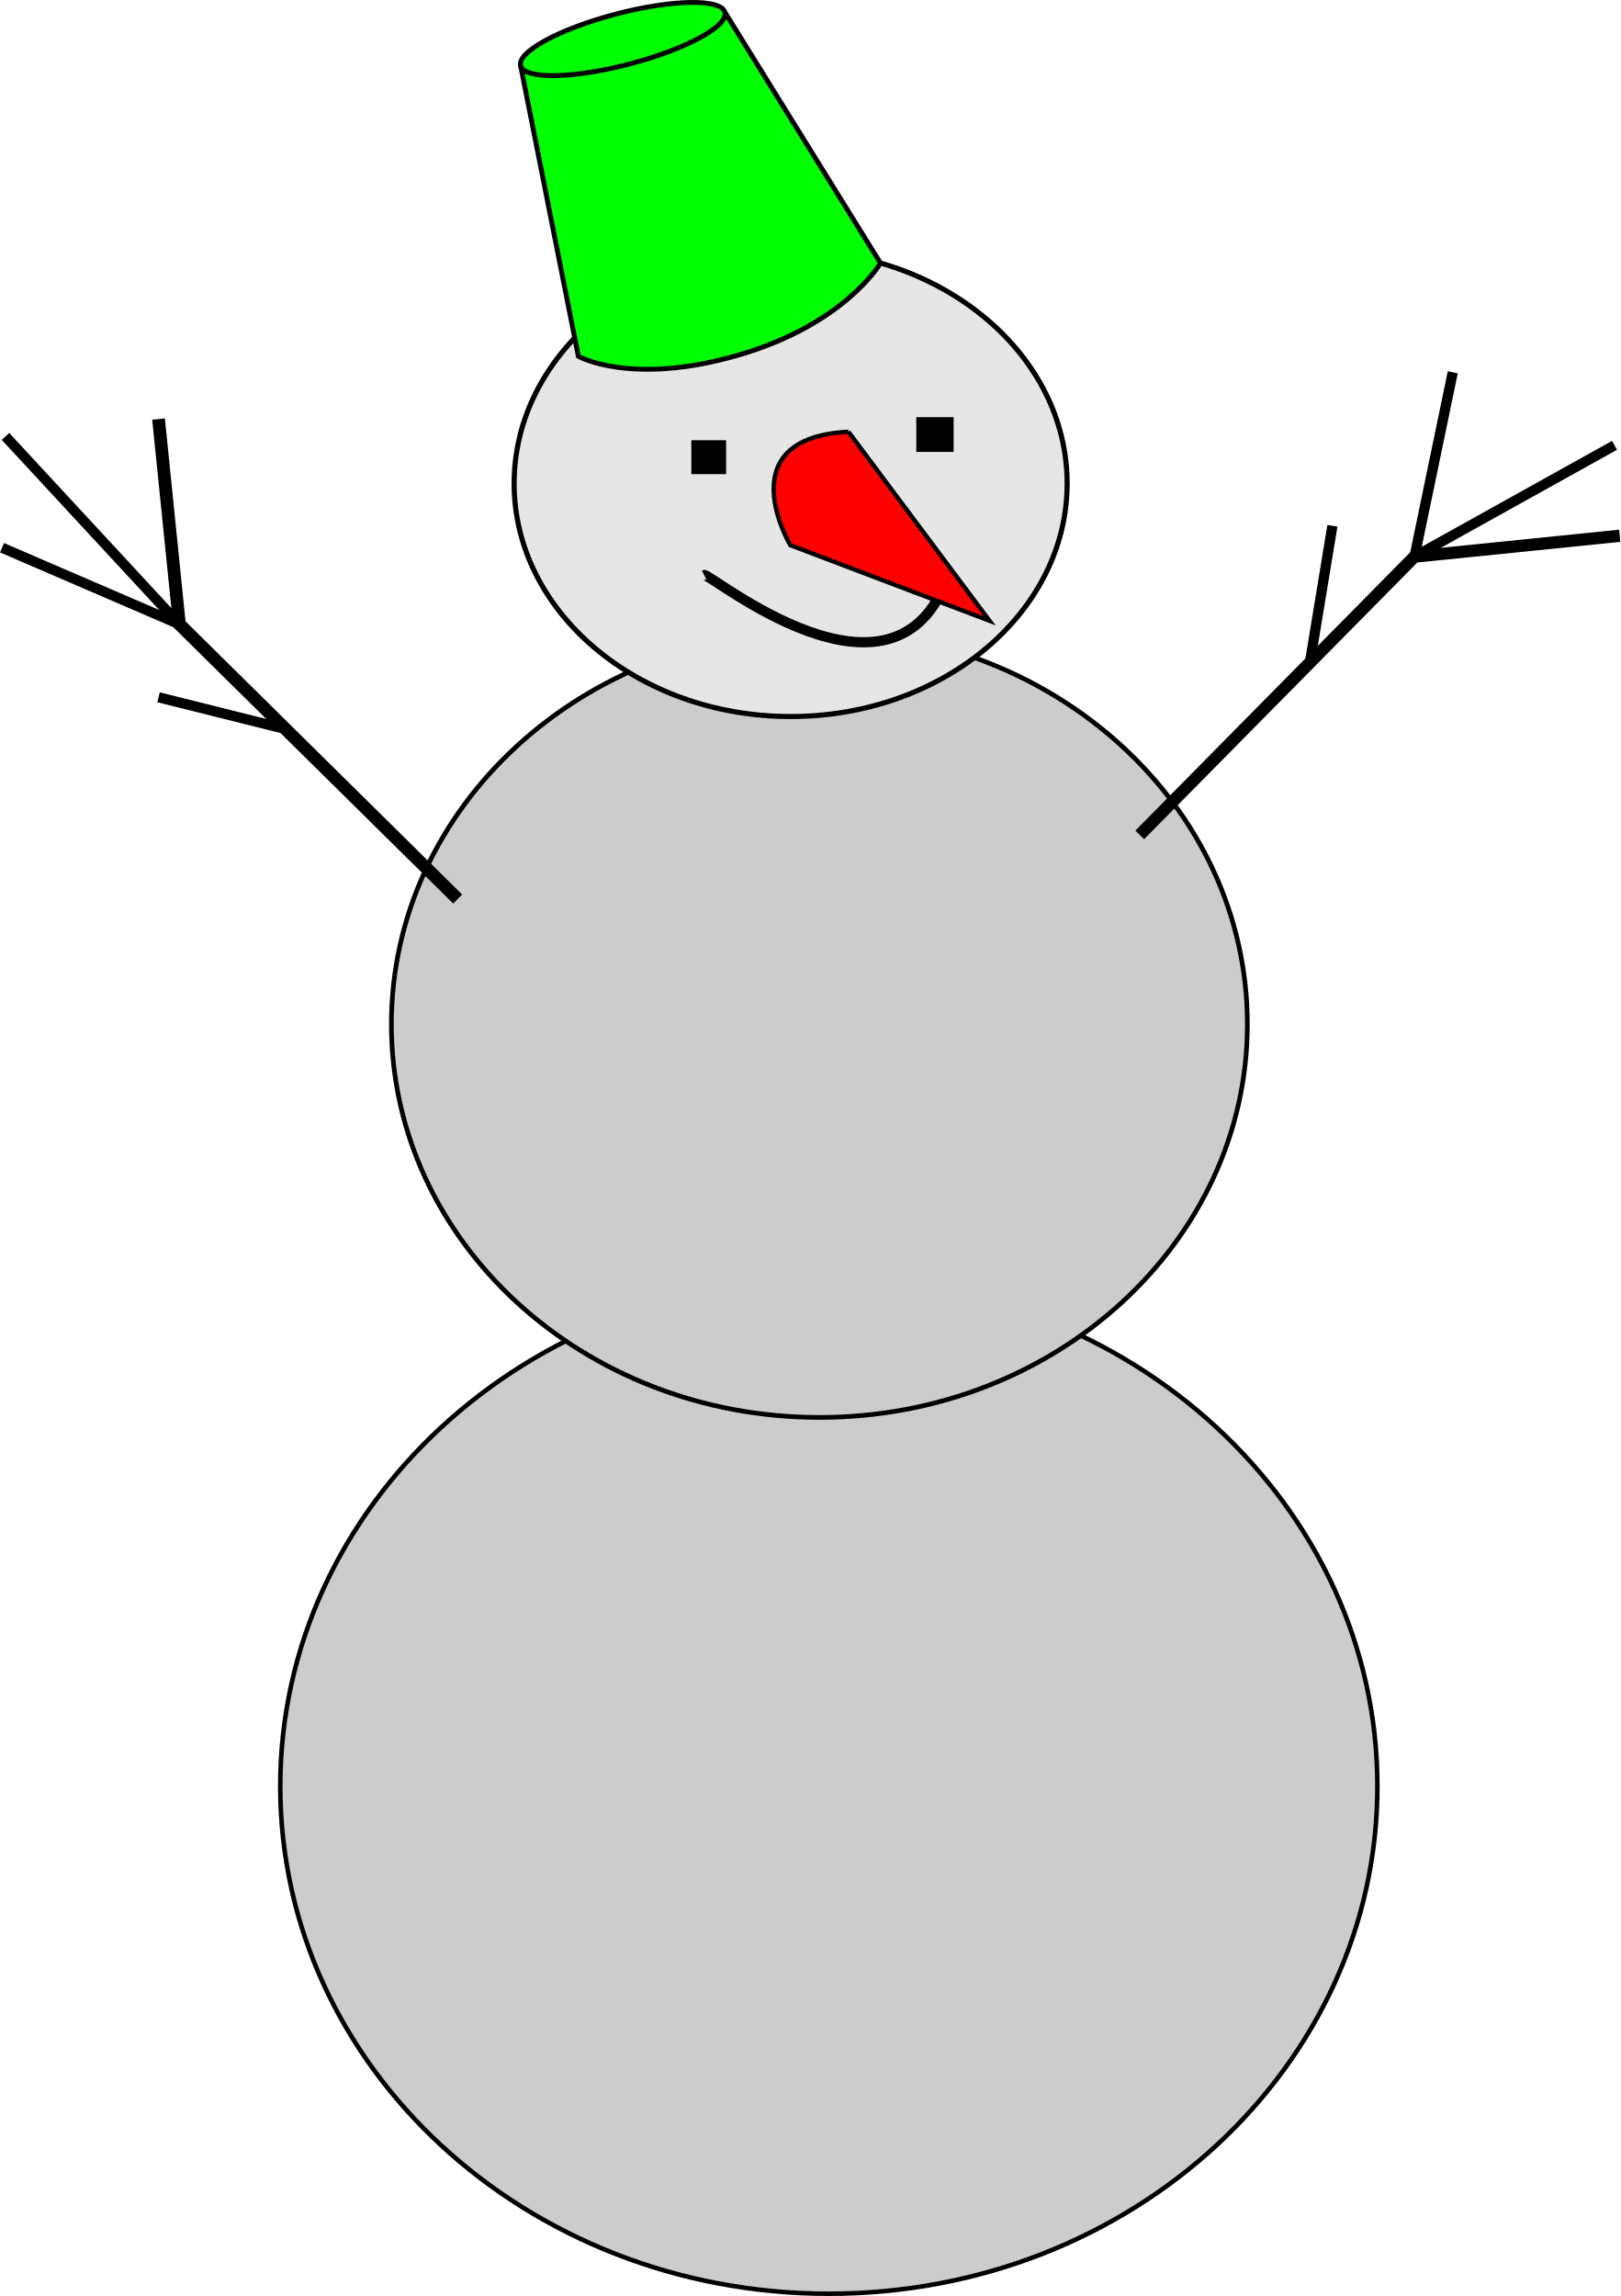
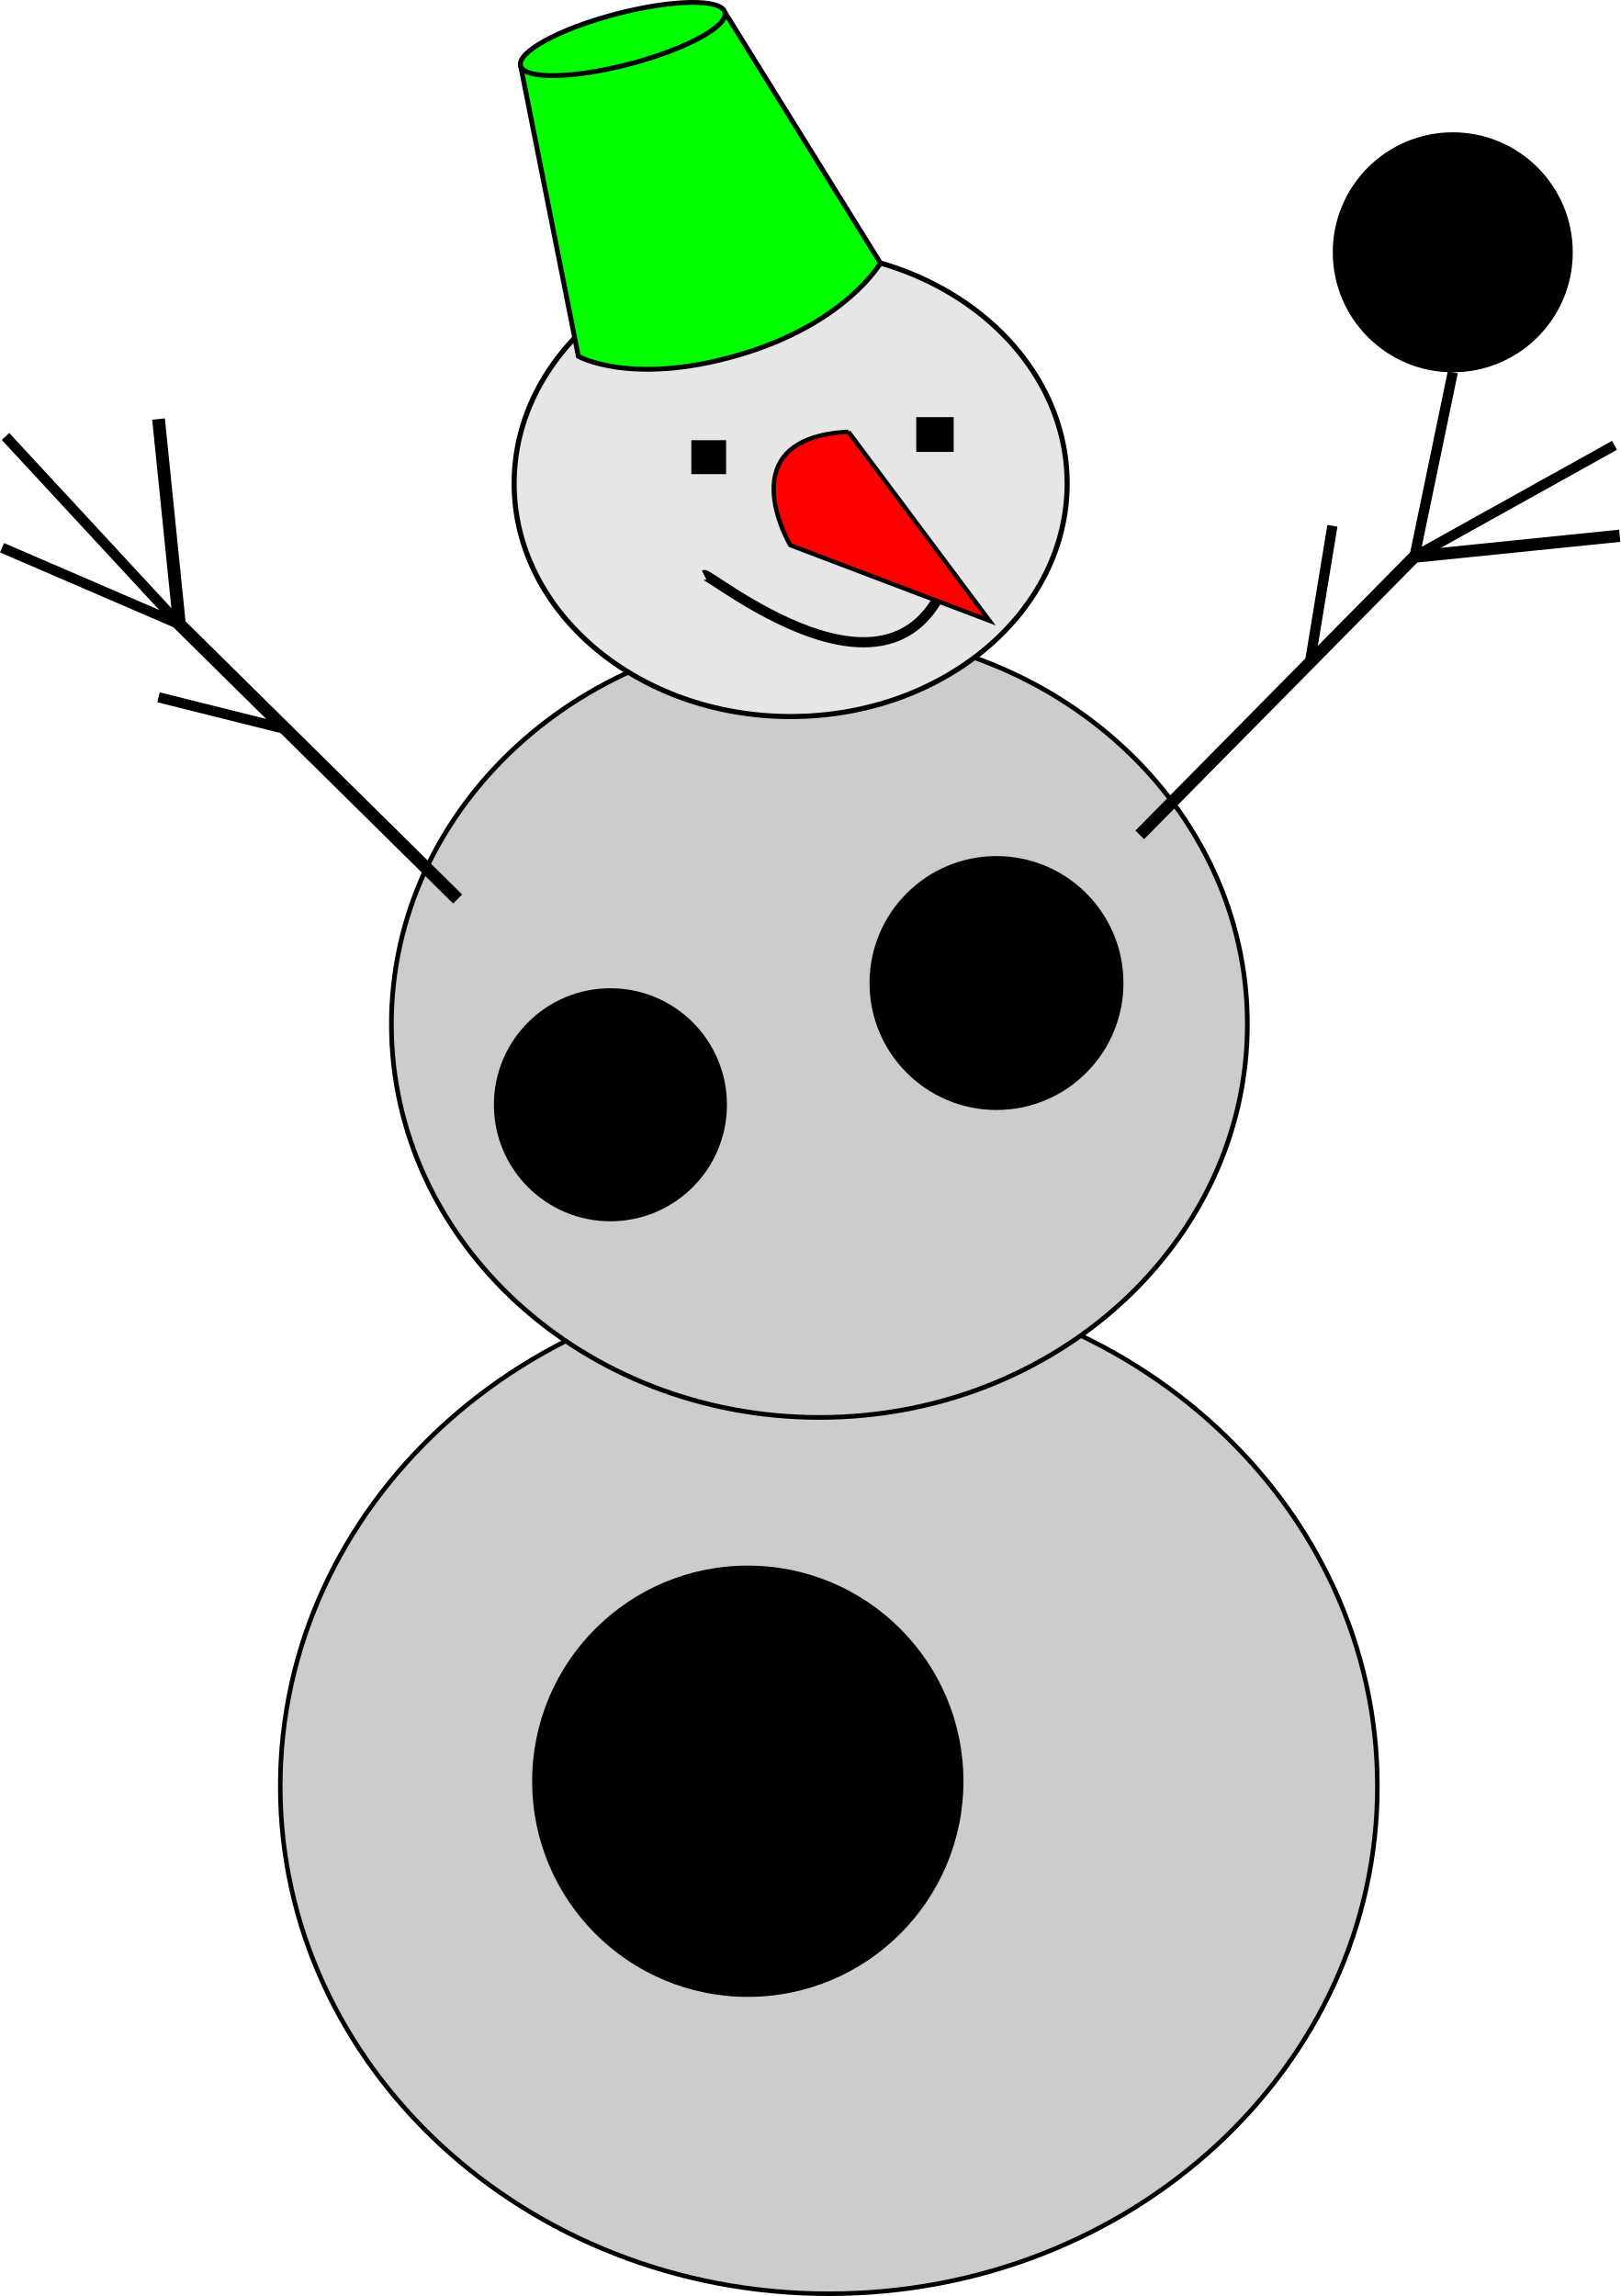
<svg xmlns="http://www.w3.org/2000/svg" version="1.1" id="svg2" viewBox="0 0 317.781 450.298" height="450.298" width="317.781">
  <defs id="defs4" />
  <ellipse style="fill:#cccccc;fill-rule:evenodd;stroke:#000000;stroke-width:0.892px;stroke-linecap:butt;stroke-linejoin:miter;stroke-opacity:1" id="path3357" cx="162.55" cy="350.342" rx="107.584" ry="99.51" />
  <ellipse style="fill:#cccccc;fill-rule:evenodd;stroke:#000000;stroke-width:0.918px;stroke-linecap:butt;stroke-linejoin:miter;stroke-opacity:1" id="path3359" cx="160.696" cy="200.875" rx="83.936" ry="77.115" />
  <ellipse style="fill:#e6e6e6;fill-rule:evenodd;stroke:#000000;stroke-width:1px;stroke-linecap:butt;stroke-linejoin:miter;stroke-opacity:1" id="path3361" cx="155.059" cy="94.823" rx="54.229" ry="45.703" />
  <path style="fill:#00ff00;fill-rule:evenodd;stroke:#000000;stroke-width:0.951px;stroke-linecap:butt;stroke-linejoin:miter;stroke-opacity:1" d="m 142.167,2.403 30.513,49.197 c 0,0 -6.91,11.977 -27.935,18.065 -21.025,6.088 -31.316,0.213 -31.316,0.213 L 102.103,12.903" id="path3371" />
  <ellipse style="fill:#00ff00;fill-rule:evenodd;stroke:#000000;stroke-width:0.951px;stroke-linecap:butt;stroke-linejoin:miter;stroke-opacity:1" id="path3363" transform="matrix(-0.9673275,0.2535302,-0.2641812,-0.9644731,0,0)" cx="-115.781" cy="-38.37" rx="20.708" ry="5.077" />
  <path style="fill:none;fill-rule:evenodd;stroke:#000000;stroke-width:2.5;stroke-linecap:butt;stroke-linejoin:miter;stroke-miterlimit:4;stroke-dasharray:none;stroke-opacity:1" d="M 89.755,176.319 35.185,122.431 31.092,82.185" id="path3399" />
  <path style="fill:none;fill-rule:evenodd;stroke:#000000;stroke-width:2;stroke-linecap:butt;stroke-linejoin:miter;stroke-miterlimit:4;stroke-dasharray:none;stroke-opacity:1" d="M 1.078,85.596 35.185,122.431 0.396,107.424" id="path3401" />
  <path style="fill:none;fill-rule:evenodd;stroke:#000000;stroke-width:2;stroke-linecap:butt;stroke-linejoin:miter;stroke-miterlimit:4;stroke-dasharray:none;stroke-opacity:1" d="M 55.648,142.894 31.092,136.755" id="path3403" />
  <path style="fill:none;fill-rule:evenodd;stroke:#000000;stroke-width:2.4;stroke-linecap:butt;stroke-linejoin:miter;stroke-miterlimit:4;stroke-dasharray:none;stroke-opacity:1" d="m 223.526,163.739 53.888,-54.57 40.246,-4.093" id="path3399-3" />
  <path style="fill:none;fill-rule:evenodd;stroke:#000000;stroke-width:2;stroke-linecap:butt;stroke-linejoin:miter;stroke-miterlimit:4;stroke-dasharray:none;stroke-opacity:1" d="m 316.636,87.34 -39.222,21.828 7.503,-36.153" id="path3401-6" />
  <path style="fill:none;fill-rule:evenodd;stroke:#000000;stroke-width:2;stroke-linecap:butt;stroke-linejoin:miter;stroke-miterlimit:4;stroke-dasharray:none;stroke-opacity:1" d="m 256.95,129.632 4.361,-26.514" id="path3403-7" />
  <rect style="fill:#000000;stroke-width:2;stroke-miterlimit:4;stroke-dasharray:none" id="rect4226" width="7.333" height="6.821" x="179.699" y="81.81" />
  <rect style="fill:#000000;stroke-width:2;stroke-miterlimit:4;stroke-dasharray:none" id="rect4226-5" width="6.821" height="6.651" x="135.584" y="86.336" />
  <path style="fill:none;fill-rule:evenodd;stroke:#000000;stroke-width:2;stroke-linecap:butt;stroke-linejoin:miter;stroke-miterlimit:4;stroke-dasharray:none;stroke-opacity:1" d="m 185.997,112.775 c -10.408,29.924 -46.891,-0.504 -47.899,0" id="path4245" />
  <path style="fill:#ff0000;fill-rule:evenodd;stroke:#000000;stroke-width:0.849px;stroke-linecap:butt;stroke-linejoin:miter;stroke-opacity:1" d="m 166.392,84.674 27.683,37.081 -39.082,-14.832 c 0,0 -12.485,-21.013 11.399,-22.249" id="path4243" />
+   <circle style="fill:#000000;stroke-width:2.5;stroke-miterlimit:4;stroke-dasharray:none" id="ball1" cx="284.917" cy="49.482" r="23.533" />
+   <circle style="fill:#000000;stroke-width:2.5;stroke-miterlimit:4;stroke-dasharray:none" id="ball4" cx="146.658" cy="349.343" r="42.292" />
+   <circle style="fill:#000000;stroke-width:2.5;stroke-miterlimit:4;stroke-dasharray:none" id="ball2" cx="195.43" cy="192.795" r="24.898" />
+   <circle style="fill:#000000;stroke-width:2.5;stroke-miterlimit:4;stroke-dasharray:none" id="ball3" cx="119.714" cy="216.669" r="22.851" />
</svg>
